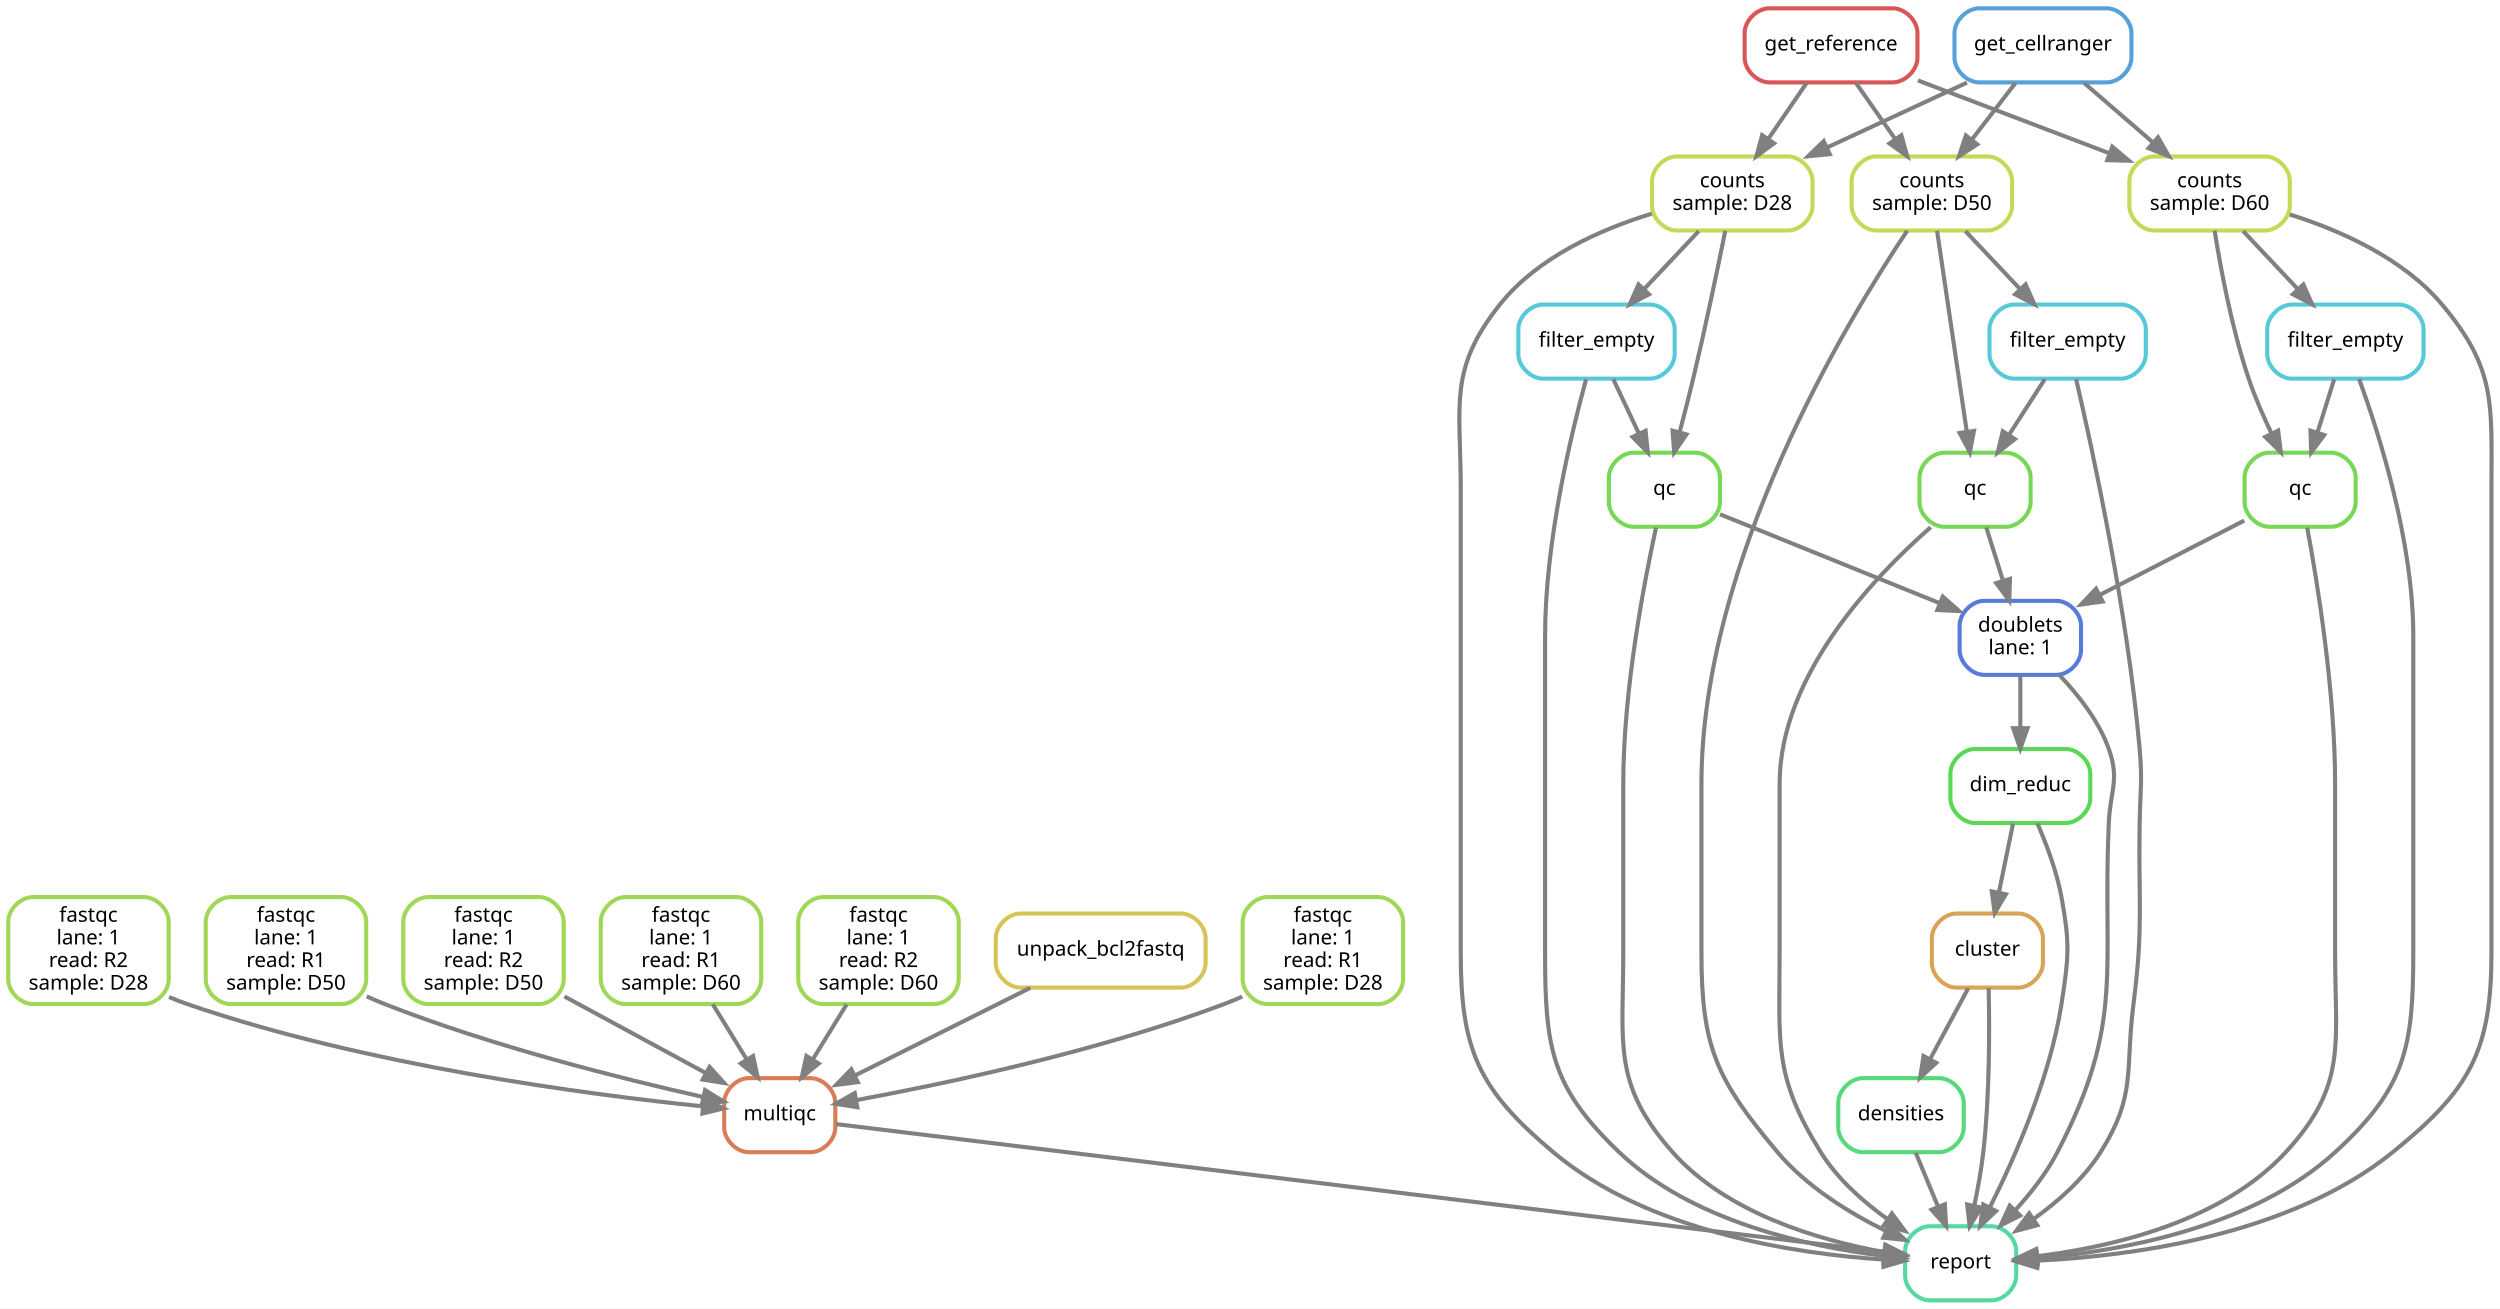
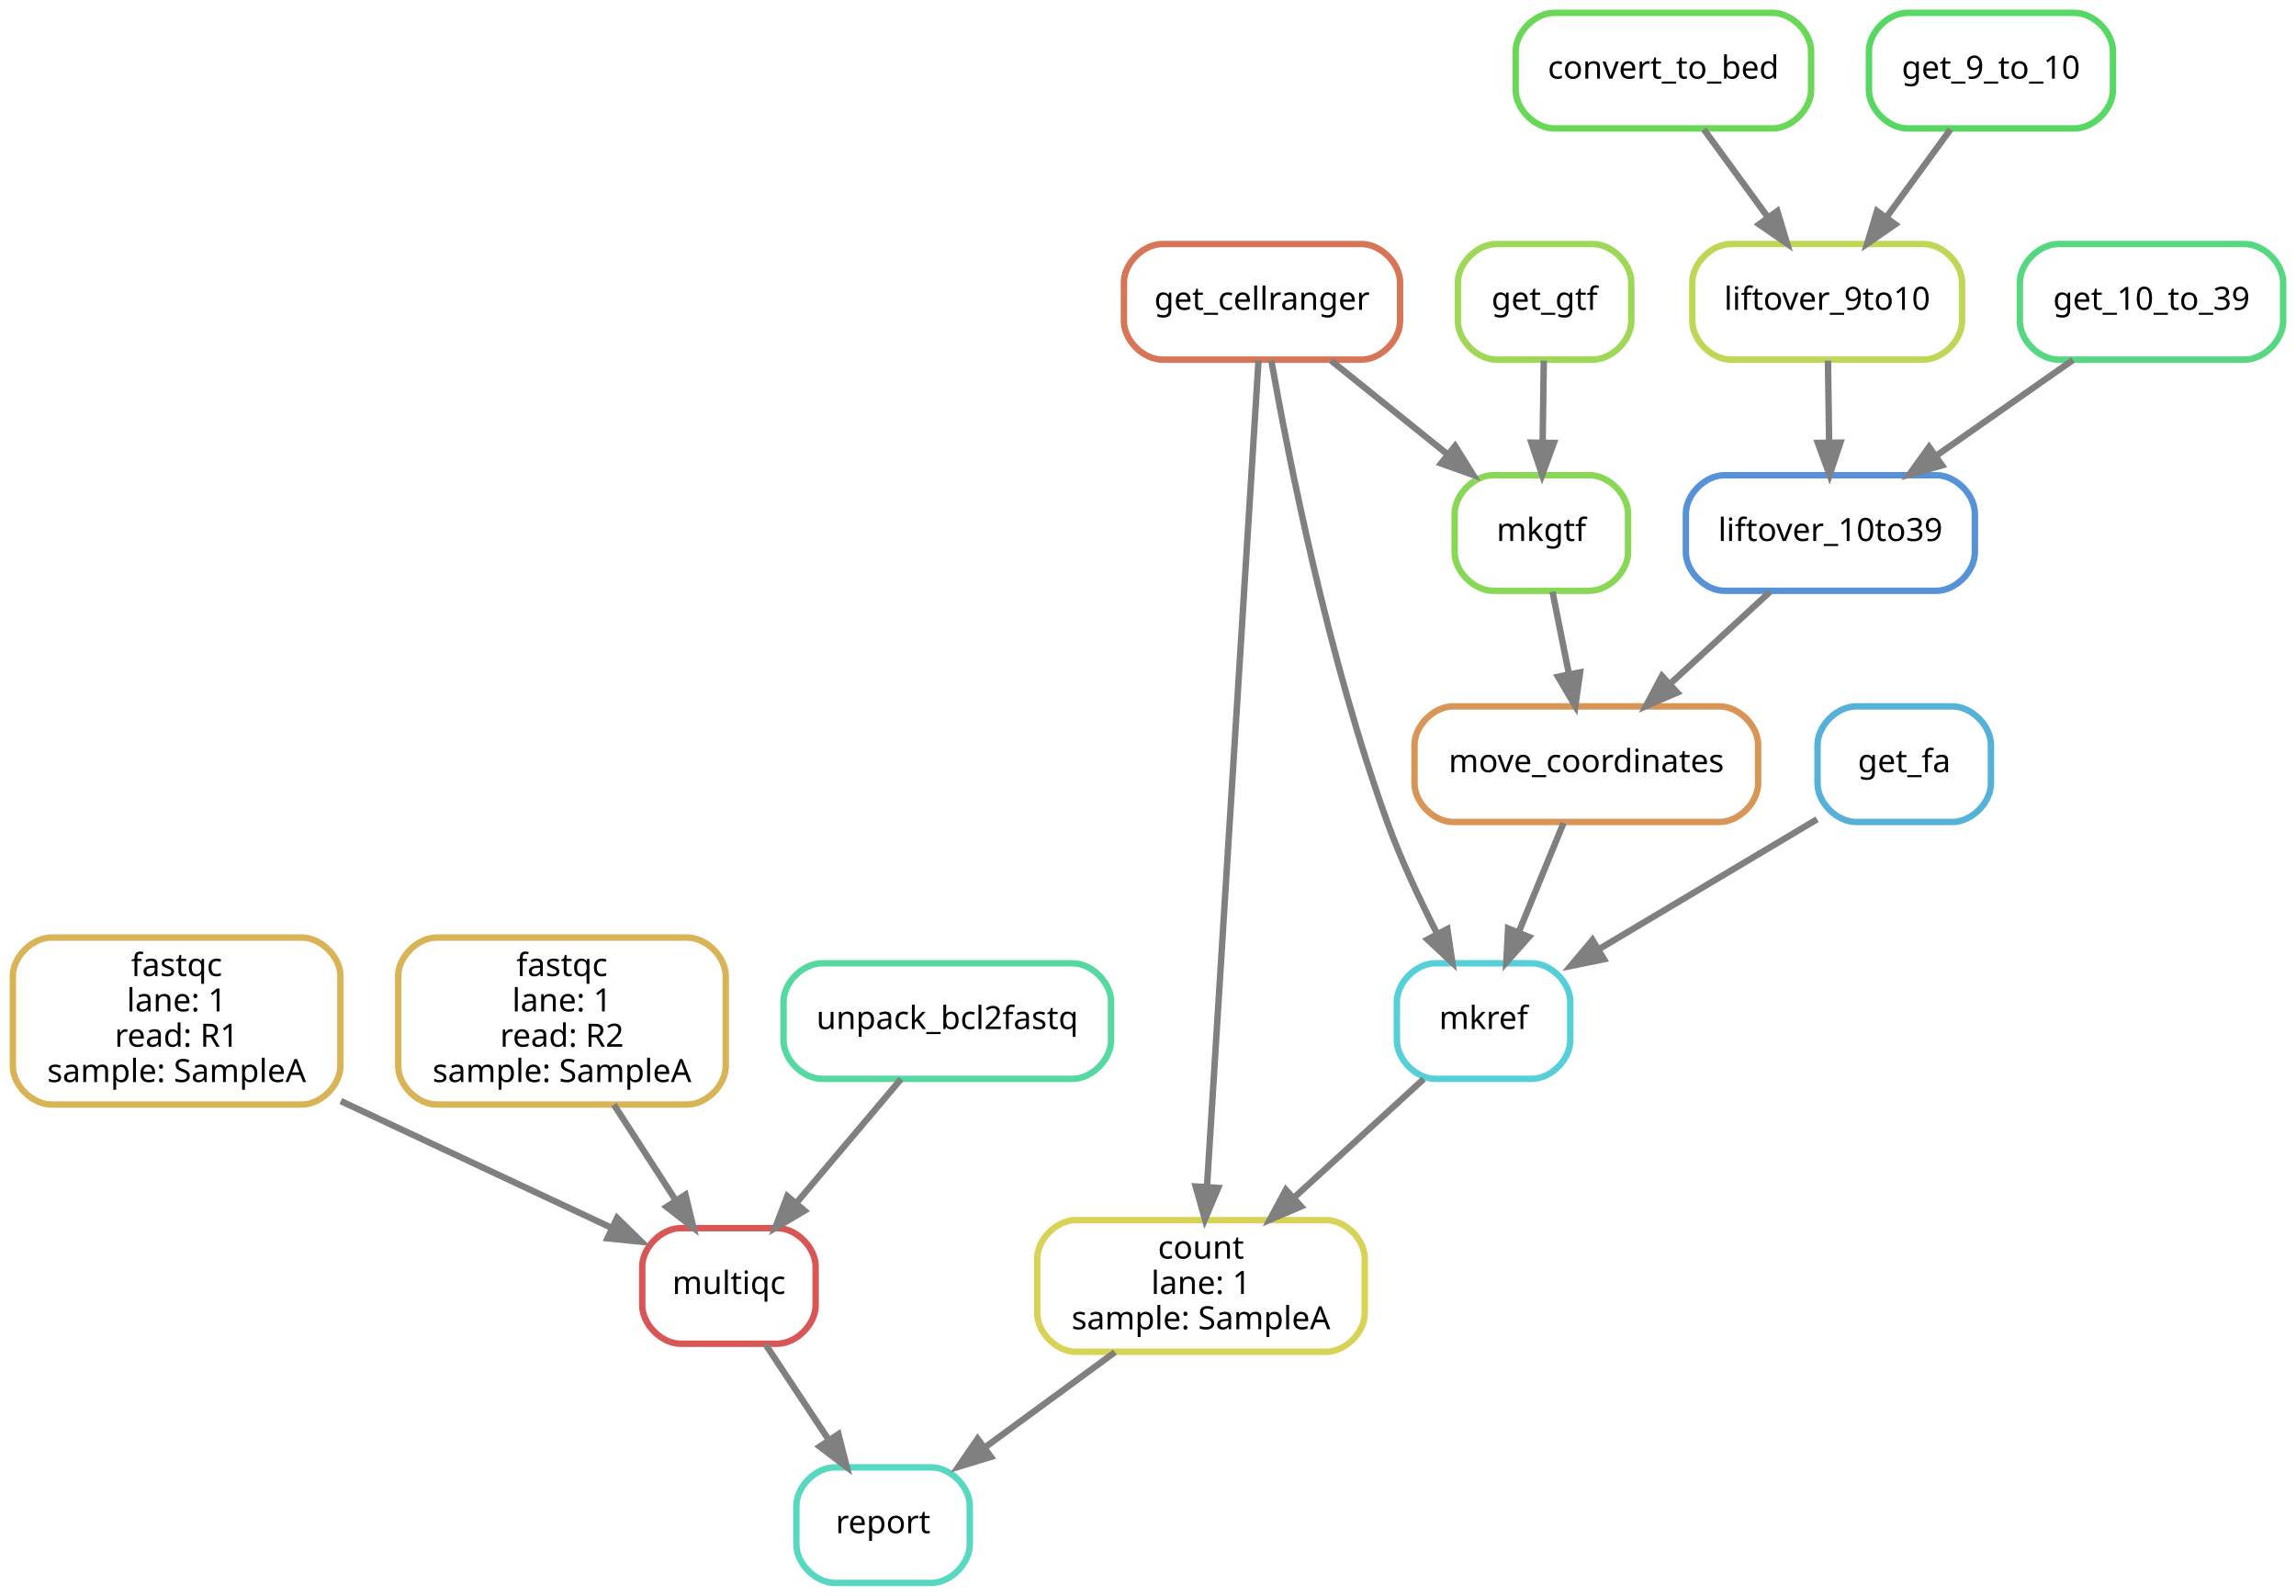
- <svg xmlns="http://www.w3.org/2000/svg" width="1215pt" height="636pt" viewBox="0.00 0.00 1215.15 636.00">
-   <g id="graph0" class="graph" transform="scale(1 1) rotate(0) translate(4 632)">
-     <polygon fill="white" stroke="transparent" points="-4,4 -4,-632 1211.15,-632 1211.15,4 -4,4" />
+ <svg xmlns="http://www.w3.org/2000/svg" width="715pt" height="497pt" viewBox="0.00 0.00 715.00 497.00">
+   <g id="graph0" class="graph" transform="scale(1 1) rotate(0) translate(4 493)">
+     <polygon fill="white" stroke="transparent" points="-4,4 -4,-493 711,-493 711,4 -4,4" />
    <g id="node1" class="node">
-       <path fill="none" stroke="#56d8a2" stroke-width="2" d="M964,-36C964,-36 934,-36 934,-36 928,-36 922,-30 922,-24 922,-24 922,-12 922,-12 922,-6 928,0 934,0 934,0 964,0 964,0 970,0 976,-6 976,-12 976,-12 976,-24 976,-24 976,-30 970,-36 964,-36" />
-       <text text-anchor="middle" x="949" y="-15.5" font-family="sans" font-size="10.00">report</text>
+       <path fill="none" stroke="#56d8c1" stroke-width="2" d="M286,-36C286,-36 256,-36 256,-36 250,-36 244,-30 244,-24 244,-24 244,-12 244,-12 244,-6 250,0 256,0 256,0 286,0 286,0 292,0 298,-6 298,-12 298,-12 298,-24 298,-24 298,-30 292,-36 286,-36" />
+       <text text-anchor="middle" x="271" y="-15.5" font-family="sans" font-size="10.00">report</text>
    </g>
    <g id="node2" class="node">
-       <path fill="none" stroke="#d87d56" stroke-width="2" d="M390,-108C390,-108 360,-108 360,-108 354,-108 348,-102 348,-96 348,-96 348,-84 348,-84 348,-78 354,-72 360,-72 360,-72 390,-72 390,-72 396,-72 402,-78 402,-84 402,-84 402,-96 402,-96 402,-102 396,-108 390,-108" />
-       <text text-anchor="middle" x="375" y="-87.5" font-family="sans" font-size="10.00">multiqc</text>
+       <path fill="none" stroke="#d85656" stroke-width="2" d="M238,-110.5C238,-110.5 208,-110.5 208,-110.5 202,-110.5 196,-104.5 196,-98.5 196,-98.5 196,-86.5 196,-86.5 196,-80.5 202,-74.5 208,-74.5 208,-74.5 238,-74.5 238,-74.5 244,-74.5 250,-80.5 250,-86.5 250,-86.5 250,-98.5 250,-98.5 250,-104.5 244,-110.5 238,-110.5" />
+       <text text-anchor="middle" x="223" y="-90" font-family="sans" font-size="10.00">multiqc</text>
    </g>
    <g id="edge1" class="edge">
-       <path fill="none" stroke="grey" stroke-width="2" d="M402.3,-85.67C495.98,-74.25 804.54,-36.62 911.83,-23.53" />
-       <polygon fill="grey" stroke="grey" stroke-width="2" points="912.37,-26.99 921.87,-22.31 911.52,-20.05 912.37,-26.99" />
+       <path fill="none" stroke="grey" stroke-width="2" d="M234.38,-74.32C240.23,-65.47 247.49,-54.5 254,-44.67" />
+       <polygon fill="grey" stroke="grey" stroke-width="2" points="257.1,-46.33 259.71,-36.06 251.27,-42.46 257.1,-46.33" />
    </g>
    <g id="node3" class="node">
-       <path fill="none" stroke="#9fd856" stroke-width="2" d="M666,-196C666,-196 612,-196 612,-196 606,-196 600,-190 600,-184 600,-184 600,-156 600,-156 600,-150 606,-144 612,-144 612,-144 666,-144 666,-144 672,-144 678,-150 678,-156 678,-156 678,-184 678,-184 678,-190 672,-196 666,-196" />
-       <text text-anchor="middle" x="639" y="-184" font-family="sans" font-size="10.00">fastqc</text>
-       <text text-anchor="middle" x="639" y="-173" font-family="sans" font-size="10.00">lane: 1</text>
-       <text text-anchor="middle" x="639" y="-162" font-family="sans" font-size="10.00">read: R1</text>
-       <text text-anchor="middle" x="639" y="-151" font-family="sans" font-size="10.00">sample: D28</text>
+       <path fill="none" stroke="#d8b456" stroke-width="2" d="M90,-201C90,-201 12,-201 12,-201 6,-201 0,-195 0,-189 0,-189 0,-161 0,-161 0,-155 6,-149 12,-149 12,-149 90,-149 90,-149 96,-149 102,-155 102,-161 102,-161 102,-189 102,-189 102,-195 96,-201 90,-201" />
+       <text text-anchor="middle" x="51" y="-189" font-family="sans" font-size="10.00">fastqc</text>
+       <text text-anchor="middle" x="51" y="-178" font-family="sans" font-size="10.00">lane: 1</text>
+       <text text-anchor="middle" x="51" y="-167" font-family="sans" font-size="10.00">read: R1</text>
+       <text text-anchor="middle" x="51" y="-156" font-family="sans" font-size="10.00">sample: SampleA</text>
+     </g>
+     <g id="edge3" class="edge">
+       <path fill="none" stroke="grey" stroke-width="2" d="M102.14,-150.07C129.24,-137.38 161.9,-122.1 186.43,-110.61" />
+       <polygon fill="grey" stroke="grey" stroke-width="2" points="188.17,-113.67 195.74,-106.26 185.2,-107.33 188.17,-113.67" />
+     </g>
+     <g id="node4" class="node">
+       <path fill="none" stroke="#d8b456" stroke-width="2" d="M210,-201C210,-201 132,-201 132,-201 126,-201 120,-195 120,-189 120,-189 120,-161 120,-161 120,-155 126,-149 132,-149 132,-149 210,-149 210,-149 216,-149 222,-155 222,-161 222,-161 222,-189 222,-189 222,-195 216,-201 210,-201" />
+       <text text-anchor="middle" x="171" y="-189" font-family="sans" font-size="10.00">fastqc</text>
+       <text text-anchor="middle" x="171" y="-178" font-family="sans" font-size="10.00">lane: 1</text>
+       <text text-anchor="middle" x="171" y="-167" font-family="sans" font-size="10.00">read: R2</text>
+       <text text-anchor="middle" x="171" y="-156" font-family="sans" font-size="10.00">sample: SampleA</text>
+     </g>
+     <g id="edge4" class="edge">
+       <path fill="none" stroke="grey" stroke-width="2" d="M187.17,-148.97C193.27,-139.53 200.22,-128.77 206.36,-119.26" />
+       <polygon fill="grey" stroke="grey" stroke-width="2" points="209.46,-120.91 211.95,-110.61 203.58,-117.11 209.46,-120.91" />
+     </g>
+     <g id="node5" class="node">
+       <path fill="none" stroke="#56d8a2" stroke-width="2" d="M330,-193C330,-193 252,-193 252,-193 246,-193 240,-187 240,-181 240,-181 240,-169 240,-169 240,-163 246,-157 252,-157 252,-157 330,-157 330,-157 336,-157 342,-163 342,-169 342,-169 342,-181 342,-181 342,-187 336,-193 330,-193" />
+       <text text-anchor="middle" x="291" y="-172.5" font-family="sans" font-size="10.00">unpack_bcl2fastq</text>
+     </g>
+     <g id="edge5" class="edge">
+       <path fill="none" stroke="grey" stroke-width="2" d="M276.58,-156.93C267.11,-145.72 254.57,-130.88 244.01,-118.37" />
+       <polygon fill="grey" stroke="grey" stroke-width="2" points="246.53,-115.93 237.4,-110.55 241.18,-120.45 246.53,-115.93" />
+     </g>
+     <g id="node6" class="node">
+       <path fill="none" stroke="#d8d356" stroke-width="2" d="M409,-113C409,-113 331,-113 331,-113 325,-113 319,-107 319,-101 319,-101 319,-84 319,-84 319,-78 325,-72 331,-72 331,-72 409,-72 409,-72 415,-72 421,-78 421,-84 421,-84 421,-101 421,-101 421,-107 415,-113 409,-113" />
+       <text text-anchor="middle" x="370" y="-101" font-family="sans" font-size="10.00">count</text>
+       <text text-anchor="middle" x="370" y="-90" font-family="sans" font-size="10.00">lane: 1</text>
+       <text text-anchor="middle" x="370" y="-79" font-family="sans" font-size="10.00">sample: SampleA</text>
+     </g>
+     <g id="edge2" class="edge">
+       <path fill="none" stroke="grey" stroke-width="2" d="M343.21,-71.88C330.71,-62.73 315.75,-51.77 302.7,-42.21" />
+       <polygon fill="grey" stroke="grey" stroke-width="2" points="304.58,-39.25 294.44,-36.17 300.44,-44.9 304.58,-39.25" />
+     </g>
+     <g id="node7" class="node">
+       <path fill="none" stroke="#d87556" stroke-width="2" d="M420,-417C420,-417 358,-417 358,-417 352,-417 346,-411 346,-405 346,-405 346,-393 346,-393 346,-387 352,-381 358,-381 358,-381 420,-381 420,-381 426,-381 432,-387 432,-393 432,-393 432,-405 432,-405 432,-411 426,-417 420,-417" />
+       <text text-anchor="middle" x="389" y="-396.5" font-family="sans" font-size="10.00">get_cellranger</text>
+     </g>
+     <g id="edge6" class="edge">
+       <path fill="none" stroke="grey" stroke-width="2" d="M387.92,-380.76C384.81,-330.92 375.79,-186.28 371.86,-123.34" />
+       <polygon fill="grey" stroke="grey" stroke-width="2" points="375.35,-123.03 371.23,-113.27 368.36,-123.47 375.35,-123.03" />
+     </g>
+     <g id="node8" class="node">
+       <path fill="none" stroke="#56d0d8" stroke-width="2" d="M473,-193C473,-193 443,-193 443,-193 437,-193 431,-187 431,-181 431,-181 431,-169 431,-169 431,-163 437,-157 443,-157 443,-157 473,-157 473,-157 479,-157 485,-163 485,-169 485,-169 485,-181 485,-181 485,-187 479,-193 473,-193" />
+       <text text-anchor="middle" x="458" y="-172.5" font-family="sans" font-size="10.00">mkref</text>
+     </g>
+     <g id="edge10" class="edge">
+       <path fill="none" stroke="grey" stroke-width="2" d="M391.9,-380.72C397.19,-350.84 409.59,-287.84 428,-237 432.24,-225.28 438.1,-212.84 443.5,-202.27" />
+       <polygon fill="grey" stroke="grey" stroke-width="2" points="446.73,-203.65 448.29,-193.17 440.54,-200.4 446.73,-203.65" />
+     </g>
+     <g id="node15" class="node">
+       <path fill="none" stroke="#88d856" stroke-width="2" d="M491,-345C491,-345 461,-345 461,-345 455,-345 449,-339 449,-333 449,-333 449,-321 449,-321 449,-315 455,-309 461,-309 461,-309 491,-309 491,-309 497,-309 503,-315 503,-321 503,-321 503,-333 503,-333 503,-339 497,-345 491,-345" />
+       <text text-anchor="middle" x="476" y="-324.5" font-family="sans" font-size="10.00">mkgtf</text>
+     </g>
+     <g id="edge18" class="edge">
+       <path fill="none" stroke="grey" stroke-width="2" d="M410.51,-380.7C421.46,-371.88 434.95,-361.03 446.82,-351.47" />
+       <polygon fill="grey" stroke="grey" stroke-width="2" points="449.14,-354.1 454.74,-345.1 444.76,-348.65 449.14,-354.1" />
+     </g>
+     <g id="edge7" class="edge">
+       <path fill="none" stroke="grey" stroke-width="2" d="M439.34,-156.93C427.61,-146.2 412.25,-132.15 398.96,-119.99" />
+       <polygon fill="grey" stroke="grey" stroke-width="2" points="401.16,-117.26 391.42,-113.1 396.44,-122.43 401.16,-117.26" />
+     </g>
+     <g id="node9" class="node">
+       <path fill="none" stroke="#d89556" stroke-width="2" d="M531.5,-273C531.5,-273 448.5,-273 448.5,-273 442.5,-273 436.5,-267 436.5,-261 436.5,-261 436.5,-249 436.5,-249 436.5,-243 442.5,-237 448.5,-237 448.5,-237 531.5,-237 531.5,-237 537.5,-237 543.5,-243 543.5,-249 543.5,-249 543.5,-261 543.5,-261 543.5,-267 537.5,-273 531.5,-273" />
+       <text text-anchor="middle" x="490" y="-252.5" font-family="sans" font-size="10.00">move_coordinates</text>
+     </g>
+     <g id="edge8" class="edge">
+       <path fill="none" stroke="grey" stroke-width="2" d="M482.9,-236.69C478.8,-226.69 473.55,-213.91 468.93,-202.65" />
+       <polygon fill="grey" stroke="grey" stroke-width="2" points="472.12,-201.19 465.08,-193.26 465.64,-203.84 472.12,-201.19" />
+     </g>
+     <g id="node10" class="node">
+       <path fill="none" stroke="#5692d8" stroke-width="2" d="M599,-345C599,-345 533,-345 533,-345 527,-345 521,-339 521,-333 521,-333 521,-321 521,-321 521,-315 527,-309 533,-309 533,-309 599,-309 599,-309 605,-309 611,-315 611,-321 611,-321 611,-333 611,-333 611,-339 605,-345 599,-345" />
+       <text text-anchor="middle" x="566" y="-324.5" font-family="sans" font-size="10.00">liftover_10to39</text>
+     </g>
+     <g id="edge11" class="edge">
+       <path fill="none" stroke="grey" stroke-width="2" d="M547.21,-308.7C537.83,-300.05 526.32,-289.45 516.09,-280.03" />
+       <polygon fill="grey" stroke="grey" stroke-width="2" points="518.3,-277.3 508.57,-273.1 513.55,-282.45 518.3,-277.3" />
+     </g>
+     <g id="node11" class="node">
+       <path fill="none" stroke="#bed856" stroke-width="2" d="M595,-417C595,-417 535,-417 535,-417 529,-417 523,-411 523,-405 523,-405 523,-393 523,-393 523,-387 529,-381 535,-381 535,-381 595,-381 595,-381 601,-381 607,-387 607,-393 607,-393 607,-405 607,-405 607,-411 601,-417 595,-417" />
+       <text text-anchor="middle" x="565" y="-396.5" font-family="sans" font-size="10.00">liftover_9to10</text>
+     </g>
+     <g id="edge13" class="edge">
+       <path fill="none" stroke="grey" stroke-width="2" d="M565.25,-380.7C565.36,-372.98 565.49,-363.71 565.61,-355.11" />
+       <polygon fill="grey" stroke="grey" stroke-width="2" points="569.11,-355.15 565.76,-345.1 562.11,-355.05 569.11,-355.15" />
+     </g>
+     <g id="node12" class="node">
+       <path fill="none" stroke="#68d856" stroke-width="2" d="M548,-489C548,-489 480,-489 480,-489 474,-489 468,-483 468,-477 468,-477 468,-465 468,-465 468,-459 474,-453 480,-453 480,-453 548,-453 548,-453 554,-453 560,-459 560,-465 560,-465 560,-477 560,-477 560,-483 554,-489 548,-489" />
+       <text text-anchor="middle" x="514" y="-468.5" font-family="sans" font-size="10.00">convert_to_bed</text>
    </g>
    <g id="edge15" class="edge">
-       <path fill="none" stroke="grey" stroke-width="2" d="M599.79,-147.63C596.85,-146.32 593.9,-145.09 591,-144 530.12,-121.06 455.81,-105.36 412.12,-97.3" />
-       <polygon fill="grey" stroke="grey" stroke-width="2" points="412.69,-93.85 402.23,-95.51 411.44,-100.74 412.69,-93.85" />
+       <path fill="none" stroke="grey" stroke-width="2" d="M526.61,-452.7C532.6,-444.47 539.88,-434.48 546.48,-425.42" />
+       <polygon fill="grey" stroke="grey" stroke-width="2" points="549.48,-427.25 552.54,-417.1 543.82,-423.13 549.48,-427.25" />
    </g>
-     <g id="node4" class="node">
-       <path fill="none" stroke="#9fd856" stroke-width="2" d="M66,-196C66,-196 12,-196 12,-196 6,-196 0,-190 0,-184 0,-184 0,-156 0,-156 0,-150 6,-144 12,-144 12,-144 66,-144 66,-144 72,-144 78,-150 78,-156 78,-156 78,-184 78,-184 78,-190 72,-196 66,-196" />
-       <text text-anchor="middle" x="39" y="-184" font-family="sans" font-size="10.00">fastqc</text>
-       <text text-anchor="middle" x="39" y="-173" font-family="sans" font-size="10.00">lane: 1</text>
-       <text text-anchor="middle" x="39" y="-162" font-family="sans" font-size="10.00">read: R2</text>
-       <text text-anchor="middle" x="39" y="-151" font-family="sans" font-size="10.00">sample: D28</text>
+     <g id="node13" class="node">
+       <path fill="none" stroke="#56d863" stroke-width="2" d="M642,-489C642,-489 590,-489 590,-489 584,-489 578,-483 578,-477 578,-477 578,-465 578,-465 578,-459 584,-453 590,-453 590,-453 642,-453 642,-453 648,-453 654,-459 654,-465 654,-465 654,-477 654,-477 654,-483 648,-489 642,-489" />
+       <text text-anchor="middle" x="616" y="-468.5" font-family="sans" font-size="10.00">get_9_to_10</text>
    </g>
    <g id="edge16" class="edge">
-       <path fill="none" stroke="grey" stroke-width="2" d="M78.14,-147.43C81.09,-146.17 84.07,-145.01 87,-144 173.95,-114.11 281.77,-100 337.59,-94.29" />
-       <polygon fill="grey" stroke="grey" stroke-width="2" points="338.11,-97.76 347.71,-93.29 337.42,-90.79 338.11,-97.76" />
+       <path fill="none" stroke="grey" stroke-width="2" d="M603.39,-452.7C597.4,-444.47 590.12,-434.48 583.52,-425.42" />
+       <polygon fill="grey" stroke="grey" stroke-width="2" points="586.18,-423.13 577.46,-417.1 580.52,-427.25 586.18,-423.13" />
    </g>
-     <g id="node5" class="node">
-       <path fill="none" stroke="#9fd856" stroke-width="2" d="M162,-196C162,-196 108,-196 108,-196 102,-196 96,-190 96,-184 96,-184 96,-156 96,-156 96,-150 102,-144 108,-144 108,-144 162,-144 162,-144 168,-144 174,-150 174,-156 174,-156 174,-184 174,-184 174,-190 168,-196 162,-196" />
-       <text text-anchor="middle" x="135" y="-184" font-family="sans" font-size="10.00">fastqc</text>
-       <text text-anchor="middle" x="135" y="-173" font-family="sans" font-size="10.00">lane: 1</text>
-       <text text-anchor="middle" x="135" y="-162" font-family="sans" font-size="10.00">read: R1</text>
-       <text text-anchor="middle" x="135" y="-151" font-family="sans" font-size="10.00">sample: D50</text>
+     <g id="node14" class="node">
+       <path fill="none" stroke="#56d882" stroke-width="2" d="M695,-417C695,-417 637,-417 637,-417 631,-417 625,-411 625,-405 625,-405 625,-393 625,-393 625,-387 631,-381 637,-381 637,-381 695,-381 695,-381 701,-381 707,-387 707,-393 707,-393 707,-405 707,-405 707,-411 701,-417 695,-417" />
+       <text text-anchor="middle" x="666" y="-396.5" font-family="sans" font-size="10.00">get_10_to_39</text>
+     </g>
+     <g id="edge14" class="edge">
+       <path fill="none" stroke="grey" stroke-width="2" d="M641.54,-380.88C628.7,-371.89 612.8,-360.76 598.91,-351.03" />
+       <polygon fill="grey" stroke="grey" stroke-width="2" points="600.76,-348.06 590.56,-345.19 596.74,-353.79 600.76,-348.06" />
+     </g>
+     <g id="edge12" class="edge">
+       <path fill="none" stroke="grey" stroke-width="2" d="M479.46,-308.7C481,-300.98 482.86,-291.71 484.58,-283.11" />
+       <polygon fill="grey" stroke="grey" stroke-width="2" points="488.05,-283.6 486.58,-273.1 481.19,-282.22 488.05,-283.6" />
+     </g>
+     <g id="node16" class="node">
+       <path fill="none" stroke="#9fd856" stroke-width="2" d="M492,-417C492,-417 462,-417 462,-417 456,-417 450,-411 450,-405 450,-405 450,-393 450,-393 450,-387 456,-381 462,-381 462,-381 492,-381 492,-381 498,-381 504,-387 504,-393 504,-393 504,-405 504,-405 504,-411 498,-417 492,-417" />
+       <text text-anchor="middle" x="477" y="-396.5" font-family="sans" font-size="10.00">get_gtf</text>
    </g>
    <g id="edge17" class="edge">
-       <path fill="none" stroke="grey" stroke-width="2" d="M174.24,-147.72C177.18,-146.39 180.11,-145.13 183,-144 235.29,-123.43 298.54,-107.62 337.79,-98.82" />
-       <polygon fill="grey" stroke="grey" stroke-width="2" points="338.7,-102.2 347.7,-96.63 337.19,-95.37 338.7,-102.2" />
-     </g>
-     <g id="node6" class="node">
-       <path fill="none" stroke="#9fd856" stroke-width="2" d="M258,-196C258,-196 204,-196 204,-196 198,-196 192,-190 192,-184 192,-184 192,-156 192,-156 192,-150 198,-144 204,-144 204,-144 258,-144 258,-144 264,-144 270,-150 270,-156 270,-156 270,-184 270,-184 270,-190 264,-196 258,-196" />
-       <text text-anchor="middle" x="231" y="-184" font-family="sans" font-size="10.00">fastqc</text>
-       <text text-anchor="middle" x="231" y="-173" font-family="sans" font-size="10.00">lane: 1</text>
-       <text text-anchor="middle" x="231" y="-162" font-family="sans" font-size="10.00">read: R2</text>
-       <text text-anchor="middle" x="231" y="-151" font-family="sans" font-size="10.00">sample: D50</text>
-     </g>
-     <g id="edge18" class="edge">
-       <path fill="none" stroke="grey" stroke-width="2" d="M270.35,-147.69C291.82,-136.06 318.21,-121.76 339.11,-110.44" />
-       <polygon fill="grey" stroke="grey" stroke-width="2" points="340.87,-113.47 348,-105.63 337.54,-107.31 340.87,-113.47" />
-     </g>
-     <g id="node7" class="node">
-       <path fill="none" stroke="#9fd856" stroke-width="2" d="M354,-196C354,-196 300,-196 300,-196 294,-196 288,-190 288,-184 288,-184 288,-156 288,-156 288,-150 294,-144 300,-144 300,-144 354,-144 354,-144 360,-144 366,-150 366,-156 366,-156 366,-184 366,-184 366,-190 360,-196 354,-196" />
-       <text text-anchor="middle" x="327" y="-184" font-family="sans" font-size="10.00">fastqc</text>
-       <text text-anchor="middle" x="327" y="-173" font-family="sans" font-size="10.00">lane: 1</text>
-       <text text-anchor="middle" x="327" y="-162" font-family="sans" font-size="10.00">read: R1</text>
-       <text text-anchor="middle" x="327" y="-151" font-family="sans" font-size="10.00">sample: D60</text>
-     </g>
-     <g id="edge19" class="edge">
-       <path fill="none" stroke="grey" stroke-width="2" d="M342.45,-143.89C347.74,-135.3 353.67,-125.67 359,-117.01" />
-       <polygon fill="grey" stroke="grey" stroke-width="2" points="362.03,-118.76 364.29,-108.41 356.06,-115.09 362.03,-118.76" />
-     </g>
-     <g id="node8" class="node">
-       <path fill="none" stroke="#9fd856" stroke-width="2" d="M450,-196C450,-196 396,-196 396,-196 390,-196 384,-190 384,-184 384,-184 384,-156 384,-156 384,-150 390,-144 396,-144 396,-144 450,-144 450,-144 456,-144 462,-150 462,-156 462,-156 462,-184 462,-184 462,-190 456,-196 450,-196" />
-       <text text-anchor="middle" x="423" y="-184" font-family="sans" font-size="10.00">fastqc</text>
-       <text text-anchor="middle" x="423" y="-173" font-family="sans" font-size="10.00">lane: 1</text>
-       <text text-anchor="middle" x="423" y="-162" font-family="sans" font-size="10.00">read: R2</text>
-       <text text-anchor="middle" x="423" y="-151" font-family="sans" font-size="10.00">sample: D60</text>
-     </g>
-     <g id="edge20" class="edge">
-       <path fill="none" stroke="grey" stroke-width="2" d="M407.55,-143.89C402.26,-135.3 396.33,-125.67 391,-117.01" />
-       <polygon fill="grey" stroke="grey" stroke-width="2" points="393.94,-115.09 385.71,-108.41 387.97,-118.76 393.94,-115.09" />
-     </g>
-     <g id="node9" class="node">
-       <path fill="none" stroke="#d8c356" stroke-width="2" d="M570,-188C570,-188 492,-188 492,-188 486,-188 480,-182 480,-176 480,-176 480,-164 480,-164 480,-158 486,-152 492,-152 492,-152 570,-152 570,-152 576,-152 582,-158 582,-164 582,-164 582,-176 582,-176 582,-182 576,-188 570,-188" />
-       <text text-anchor="middle" x="531" y="-167.5" font-family="sans" font-size="10.00">unpack_bcl2fastq</text>
-     </g>
-     <g id="edge21" class="edge">
-       <path fill="none" stroke="grey" stroke-width="2" d="M496.77,-151.88C471.52,-139.26 437.24,-122.12 411.48,-109.24" />
-       <polygon fill="grey" stroke="grey" stroke-width="2" points="412.92,-106.05 402.41,-104.71 409.79,-112.31 412.92,-106.05" />
-     </g>
-     <g id="node10" class="node">
-       <path fill="none" stroke="#c6d856" stroke-width="2" d="M865,-556C865,-556 811,-556 811,-556 805,-556 799,-550 799,-544 799,-544 799,-532 799,-532 799,-526 805,-520 811,-520 811,-520 865,-520 865,-520 871,-520 877,-526 877,-532 877,-532 877,-544 877,-544 877,-550 871,-556 865,-556" />
-       <text text-anchor="middle" x="838" y="-541" font-family="sans" font-size="10.00">counts</text>
-       <text text-anchor="middle" x="838" y="-530" font-family="sans" font-size="10.00">sample: D28</text>
-     </g>
-     <g id="edge2" class="edge">
-       <path fill="none" stroke="grey" stroke-width="2" d="M798.87,-528.19C774.08,-520.59 743.33,-507.08 725,-484 699.84,-452.33 706,-435.45 706,-395 706,-395 706,-395 706,-169 706,-121.48 714.62,-102.58 751,-72 796.93,-33.4 868.24,-22.65 911.58,-19.82" />
-       <polygon fill="grey" stroke="grey" stroke-width="2" points="911.91,-23.3 921.7,-19.26 911.53,-16.31 911.91,-23.3" />
-     </g>
-     <g id="node15" class="node">
-       <path fill="none" stroke="#56c9d8" stroke-width="2" d="M798,-484C798,-484 746,-484 746,-484 740,-484 734,-478 734,-472 734,-472 734,-460 734,-460 734,-454 740,-448 746,-448 746,-448 798,-448 798,-448 804,-448 810,-454 810,-460 810,-460 810,-472 810,-472 810,-478 804,-484 798,-484" />
-       <text text-anchor="middle" x="772" y="-463.5" font-family="sans" font-size="10.00">filter_empty</text>
-     </g>
-     <g id="edge28" class="edge">
-       <path fill="none" stroke="grey" stroke-width="2" d="M821.69,-519.7C813.69,-511.22 803.93,-500.86 795.18,-491.58" />
-       <polygon fill="grey" stroke="grey" stroke-width="2" points="797.53,-488.98 788.13,-484.1 792.44,-493.78 797.53,-488.98" />
-     </g>
-     <g id="node18" class="node">
-       <path fill="none" stroke="#78d856" stroke-width="2" d="M820,-412C820,-412 790,-412 790,-412 784,-412 778,-406 778,-400 778,-400 778,-388 778,-388 778,-382 784,-376 790,-376 790,-376 820,-376 820,-376 826,-376 832,-382 832,-388 832,-388 832,-400 832,-400 832,-406 826,-412 820,-412" />
-       <text text-anchor="middle" x="805" y="-391.5" font-family="sans" font-size="10.00">qc</text>
-     </g>
-     <g id="edge31" class="edge">
-       <path fill="none" stroke="grey" stroke-width="2" d="M834.6,-519.88C830.97,-501.92 824.94,-472.9 819,-448 816.98,-439.54 814.62,-430.36 812.42,-422.06" />
-       <polygon fill="grey" stroke="grey" stroke-width="2" points="815.72,-420.88 809.75,-412.13 808.96,-422.7 815.72,-420.88" />
-     </g>
-     <g id="node11" class="node">
-       <path fill="none" stroke="#56a2d8" stroke-width="2" d="M1020,-628C1020,-628 958,-628 958,-628 952,-628 946,-622 946,-616 946,-616 946,-604 946,-604 946,-598 952,-592 958,-592 958,-592 1020,-592 1020,-592 1026,-592 1032,-598 1032,-604 1032,-604 1032,-616 1032,-616 1032,-622 1026,-628 1020,-628" />
-       <text text-anchor="middle" x="989" y="-607.5" font-family="sans" font-size="10.00">get_cellranger</text>
-     </g>
-     <g id="edge22" class="edge">
-       <path fill="none" stroke="grey" stroke-width="2" d="M952.06,-591.88C931.51,-582.35 905.75,-570.41 883.91,-560.28" />
-       <polygon fill="grey" stroke="grey" stroke-width="2" points="885.36,-557.1 874.82,-556.07 882.42,-563.45 885.36,-557.1" />
-     </g>
-     <g id="node13" class="node">
-       <path fill="none" stroke="#c6d856" stroke-width="2" d="M962,-556C962,-556 908,-556 908,-556 902,-556 896,-550 896,-544 896,-544 896,-532 896,-532 896,-526 902,-520 908,-520 908,-520 962,-520 962,-520 968,-520 974,-526 974,-532 974,-532 974,-544 974,-544 974,-550 968,-556 962,-556" />
-       <text text-anchor="middle" x="935" y="-541" font-family="sans" font-size="10.00">counts</text>
-       <text text-anchor="middle" x="935" y="-530" font-family="sans" font-size="10.00">sample: D50</text>
-     </g>
-     <g id="edge24" class="edge">
-       <path fill="none" stroke="grey" stroke-width="2" d="M975.65,-591.7C969.24,-583.39 961.44,-573.28 954.39,-564.14" />
-       <polygon fill="grey" stroke="grey" stroke-width="2" points="957.07,-561.88 948.19,-556.1 951.53,-566.16 957.07,-561.88" />
-     </g>
-     <g id="node14" class="node">
-       <path fill="none" stroke="#c6d856" stroke-width="2" d="M1097,-556C1097,-556 1043,-556 1043,-556 1037,-556 1031,-550 1031,-544 1031,-544 1031,-532 1031,-532 1031,-526 1037,-520 1043,-520 1043,-520 1097,-520 1097,-520 1103,-520 1109,-526 1109,-532 1109,-532 1109,-544 1109,-544 1109,-550 1103,-556 1097,-556" />
-       <text text-anchor="middle" x="1070" y="-541" font-family="sans" font-size="10.00">counts</text>
-       <text text-anchor="middle" x="1070" y="-530" font-family="sans" font-size="10.00">sample: D60</text>
-     </g>
-     <g id="edge26" class="edge">
-       <path fill="none" stroke="grey" stroke-width="2" d="M1009.02,-591.7C1019.13,-582.97 1031.54,-572.24 1042.52,-562.75" />
-       <polygon fill="grey" stroke="grey" stroke-width="2" points="1044.93,-565.29 1050.21,-556.1 1040.35,-559.99 1044.93,-565.29" />
-     </g>
-     <g id="node12" class="node">
-       <path fill="none" stroke="#d85656" stroke-width="2" d="M916,-628C916,-628 856,-628 856,-628 850,-628 844,-622 844,-616 844,-616 844,-604 844,-604 844,-598 850,-592 856,-592 856,-592 916,-592 916,-592 922,-592 928,-598 928,-604 928,-604 928,-616 928,-616 928,-622 922,-628 916,-628" />
-       <text text-anchor="middle" x="886" y="-607.5" font-family="sans" font-size="10.00">get_reference</text>
-     </g>
-     <g id="edge23" class="edge">
-       <path fill="none" stroke="grey" stroke-width="2" d="M874.13,-591.7C868.5,-583.47 861.65,-573.48 855.43,-564.42" />
-       <polygon fill="grey" stroke="grey" stroke-width="2" points="858.27,-562.37 849.73,-556.1 852.5,-566.33 858.27,-562.37" />
-     </g>
-     <g id="edge25" class="edge">
-       <path fill="none" stroke="grey" stroke-width="2" d="M898.11,-591.7C903.87,-583.47 910.86,-573.48 917.21,-564.42" />
-       <polygon fill="grey" stroke="grey" stroke-width="2" points="920.16,-566.3 923.03,-556.1 914.42,-562.29 920.16,-566.3" />
-     </g>
-     <g id="edge27" class="edge">
-       <path fill="none" stroke="grey" stroke-width="2" d="M928.21,-592.94C955.95,-582.39 992.33,-568.55 1021.3,-557.53" />
-       <polygon fill="grey" stroke="grey" stroke-width="2" points="1022.71,-560.74 1030.81,-553.91 1020.22,-554.19 1022.71,-560.74" />
-     </g>
-     <g id="edge3" class="edge">
-       <path fill="none" stroke="grey" stroke-width="2" d="M923.01,-519.86C894.12,-476.81 823,-359.78 823,-251 823,-251 823,-251 823,-169 823,-122.86 830.31,-107.32 860,-72 874.09,-55.24 894.92,-42.43 912.88,-33.61" />
-       <polygon fill="grey" stroke="grey" stroke-width="2" points="914.39,-36.77 921.96,-29.36 911.42,-30.43 914.39,-36.77" />
-     </g>
-     <g id="node16" class="node">
-       <path fill="none" stroke="#56c9d8" stroke-width="2" d="M1027,-484C1027,-484 975,-484 975,-484 969,-484 963,-478 963,-472 963,-472 963,-460 963,-460 963,-454 969,-448 975,-448 975,-448 1027,-448 1027,-448 1033,-448 1039,-454 1039,-460 1039,-460 1039,-472 1039,-472 1039,-478 1033,-484 1027,-484" />
-       <text text-anchor="middle" x="1001" y="-463.5" font-family="sans" font-size="10.00">filter_empty</text>
-     </g>
-     <g id="edge29" class="edge">
-       <path fill="none" stroke="grey" stroke-width="2" d="M951.31,-519.7C959.31,-511.22 969.07,-500.86 977.82,-491.58" />
-       <polygon fill="grey" stroke="grey" stroke-width="2" points="980.56,-493.78 984.87,-484.1 975.47,-488.98 980.56,-493.78" />
-     </g>
-     <g id="node19" class="node">
-       <path fill="none" stroke="#78d856" stroke-width="2" d="M971,-412C971,-412 941,-412 941,-412 935,-412 929,-406 929,-400 929,-400 929,-388 929,-388 929,-382 935,-376 941,-376 941,-376 971,-376 971,-376 977,-376 983,-382 983,-388 983,-388 983,-400 983,-400 983,-406 977,-412 971,-412" />
-       <text text-anchor="middle" x="956" y="-391.5" font-family="sans" font-size="10.00">qc</text>
-     </g>
-     <g id="edge33" class="edge">
-       <path fill="none" stroke="grey" stroke-width="2" d="M937.53,-519.87C941.11,-495.67 947.69,-451.21 951.95,-422.39" />
-       <polygon fill="grey" stroke="grey" stroke-width="2" points="955.46,-422.59 953.46,-412.19 948.53,-421.57 955.46,-422.59" />
-     </g>
-     <g id="edge4" class="edge">
-       <path fill="none" stroke="grey" stroke-width="2" d="M1109,-527.78C1133.58,-520.03 1164.13,-506.5 1183,-484 1209.32,-452.61 1207,-435.97 1207,-395 1207,-395 1207,-395 1207,-169 1207,-120.9 1196.42,-102.22 1159,-72 1108.79,-31.46 1031.51,-21.45 986.03,-19.27" />
-       <polygon fill="grey" stroke="grey" stroke-width="2" points="986.14,-15.77 976.01,-18.88 985.87,-22.76 986.14,-15.77" />
+       <path fill="none" stroke="grey" stroke-width="2" d="M476.75,-380.7C476.64,-372.98 476.51,-363.71 476.39,-355.11" />
+       <polygon fill="grey" stroke="grey" stroke-width="2" points="479.89,-355.05 476.24,-345.1 472.89,-355.15 479.89,-355.05" />
    </g>
    <g id="node17" class="node">
-       <path fill="none" stroke="#56c9d8" stroke-width="2" d="M1162,-484C1162,-484 1110,-484 1110,-484 1104,-484 1098,-478 1098,-472 1098,-472 1098,-460 1098,-460 1098,-454 1104,-448 1110,-448 1110,-448 1162,-448 1162,-448 1168,-448 1174,-454 1174,-460 1174,-460 1174,-472 1174,-472 1174,-478 1168,-484 1162,-484" />
-       <text text-anchor="middle" x="1136" y="-463.5" font-family="sans" font-size="10.00">filter_empty</text>
-     </g>
-     <g id="edge30" class="edge">
-       <path fill="none" stroke="grey" stroke-width="2" d="M1086.31,-519.7C1094.31,-511.22 1104.07,-500.86 1112.82,-491.58" />
-       <polygon fill="grey" stroke="grey" stroke-width="2" points="1115.56,-493.78 1119.87,-484.1 1110.47,-488.98 1115.56,-493.78" />
-     </g>
-     <g id="node20" class="node">
-       <path fill="none" stroke="#78d856" stroke-width="2" d="M1129,-412C1129,-412 1099,-412 1099,-412 1093,-412 1087,-406 1087,-400 1087,-400 1087,-388 1087,-388 1087,-382 1093,-376 1099,-376 1099,-376 1129,-376 1129,-376 1135,-376 1141,-382 1141,-388 1141,-388 1141,-400 1141,-400 1141,-406 1135,-412 1129,-412" />
-       <text text-anchor="middle" x="1114" y="-391.5" font-family="sans" font-size="10.00">qc</text>
-     </g>
-     <g id="edge35" class="edge">
-       <path fill="none" stroke="grey" stroke-width="2" d="M1072.44,-519.96C1075.31,-501.81 1080.76,-472.4 1089,-448 1091.99,-439.13 1096.06,-429.79 1100.05,-421.47" />
-       <polygon fill="grey" stroke="grey" stroke-width="2" points="1103.32,-422.76 1104.62,-412.25 1097.05,-419.65 1103.32,-422.76" />
-     </g>
-     <g id="edge5" class="edge">
-       <path fill="none" stroke="grey" stroke-width="2" d="M766.94,-447.68C759.64,-421.11 747,-368.56 747,-323 747,-323 747,-323 747,-169 747,-123.02 749.74,-103.75 783,-72 818.05,-38.54 874.23,-26.2 911.38,-21.65" />
-       <polygon fill="grey" stroke="grey" stroke-width="2" points="912.22,-25.08 921.78,-20.52 911.46,-18.12 912.22,-25.08" />
-     </g>
-     <g id="edge32" class="edge">
-       <path fill="none" stroke="grey" stroke-width="2" d="M780.16,-447.7C783.91,-439.73 788.45,-430.1 792.62,-421.26" />
-       <polygon fill="grey" stroke="grey" stroke-width="2" points="795.84,-422.64 796.94,-412.1 789.51,-419.66 795.84,-422.64" />
-     </g>
-     <g id="edge6" class="edge">
-       <path fill="none" stroke="grey" stroke-width="2" d="M1005.12,-447.74C1013.03,-413.65 1030.08,-335.13 1036,-268 1037.4,-252.06 1036.27,-248 1036,-232 1035.33,-192.87 1037.93,-182.82 1033,-144 1028.87,-111.48 1034.52,-99.71 1017,-72 1008.89,-59.17 996.54,-48.19 984.58,-39.61" />
-       <polygon fill="grey" stroke="grey" stroke-width="2" points="986.24,-36.51 976,-33.79 982.31,-42.3 986.24,-36.51" />
-     </g>
-     <g id="edge34" class="edge">
-       <path fill="none" stroke="grey" stroke-width="2" d="M989.88,-447.7C984.64,-439.56 978.3,-429.69 972.52,-420.7" />
-       <polygon fill="grey" stroke="grey" stroke-width="2" points="975.35,-418.62 967,-412.1 969.46,-422.41 975.35,-418.62" />
-     </g>
-     <g id="edge7" class="edge">
-       <path fill="none" stroke="grey" stroke-width="2" d="M1142.68,-447.81C1152.32,-421.4 1169,-369.06 1169,-323 1169,-323 1169,-323 1169,-169 1169,-122.7 1165.18,-103.23 1131,-72 1090.77,-35.24 1026.44,-23.86 986.02,-20.41" />
-       <polygon fill="grey" stroke="grey" stroke-width="2" points="986.26,-16.92 976.04,-19.67 985.75,-23.9 986.26,-16.92" />
-     </g>
-     <g id="edge36" class="edge">
-       <path fill="none" stroke="grey" stroke-width="2" d="M1130.56,-447.7C1128.11,-439.9 1125.16,-430.51 1122.43,-421.83" />
-       <polygon fill="grey" stroke="grey" stroke-width="2" points="1125.71,-420.59 1119.38,-412.1 1119.04,-422.69 1125.71,-420.59" />
-     </g>
-     <g id="edge8" class="edge">
-       <path fill="none" stroke="grey" stroke-width="2" d="M800.95,-375.62C795.11,-348.97 785,-296.31 785,-251 785,-251 785,-251 785,-169 785,-124.59 779.53,-105.22 809,-72 835.27,-42.4 879.82,-29.26 911.62,-23.47" />
-       <polygon fill="grey" stroke="grey" stroke-width="2" points="912.57,-26.86 921.86,-21.78 911.43,-19.96 912.57,-26.86" />
-     </g>
-     <g id="node21" class="node">
-       <path fill="none" stroke="#567bd8" stroke-width="2" d="M995.5,-340C995.5,-340 960.5,-340 960.5,-340 954.5,-340 948.5,-334 948.5,-328 948.5,-328 948.5,-316 948.5,-316 948.5,-310 954.5,-304 960.5,-304 960.5,-304 995.5,-304 995.5,-304 1001.5,-304 1007.5,-310 1007.5,-316 1007.5,-316 1007.5,-328 1007.5,-328 1007.5,-334 1001.5,-340 995.5,-340" />
-       <text text-anchor="middle" x="978" y="-325" font-family="sans" font-size="10.00">doublets</text>
-       <text text-anchor="middle" x="978" y="-314" font-family="sans" font-size="10.00">lane: 1</text>
-     </g>
-     <g id="edge37" class="edge">
-       <path fill="none" stroke="grey" stroke-width="2" d="M832.03,-382.06C860.62,-370.49 906.02,-352.13 938.59,-338.94" />
-       <polygon fill="grey" stroke="grey" stroke-width="2" points="940.3,-342.03 948.26,-335.03 937.68,-335.54 940.3,-342.03" />
+       <path fill="none" stroke="#56b1d8" stroke-width="2" d="M604,-273C604,-273 574,-273 574,-273 568,-273 562,-267 562,-261 562,-261 562,-249 562,-249 562,-243 568,-237 574,-237 574,-237 604,-237 604,-237 610,-237 616,-243 616,-249 616,-249 616,-261 616,-261 616,-267 610,-273 604,-273" />
+       <text text-anchor="middle" x="589" y="-252.5" font-family="sans" font-size="10.00">get_fa</text>
    </g>
    <g id="edge9" class="edge">
-       <path fill="none" stroke="grey" stroke-width="2" d="M934.44,-375.78C906.41,-351.28 861,-303.5 861,-251 861,-251 861,-251 861,-169 861,-124.98 857.77,-109.39 881,-72 889.01,-59.11 901.34,-48.12 913.32,-39.54" />
-       <polygon fill="grey" stroke="grey" stroke-width="2" points="915.58,-42.23 921.9,-33.73 911.66,-36.43 915.58,-42.23" />
-     </g>
-     <g id="edge38" class="edge">
-       <path fill="none" stroke="grey" stroke-width="2" d="M961.44,-375.7C963.89,-367.9 966.84,-358.51 969.57,-349.83" />
-       <polygon fill="grey" stroke="grey" stroke-width="2" points="972.96,-350.69 972.62,-340.1 966.29,-348.59 972.96,-350.69" />
-     </g>
-     <g id="edge10" class="edge">
-       <path fill="none" stroke="grey" stroke-width="2" d="M1117.44,-375.59C1122.41,-348.9 1131,-296.19 1131,-251 1131,-251 1131,-251 1131,-169 1131,-124.59 1137.1,-104.65 1107,-72 1075.76,-38.12 1022.23,-25.88 986.24,-21.47" />
-       <polygon fill="grey" stroke="grey" stroke-width="2" points="986.45,-17.97 976.14,-20.38 985.7,-24.93 986.45,-17.97" />
-     </g>
-     <g id="edge39" class="edge">
-       <path fill="none" stroke="grey" stroke-width="2" d="M1086.81,-379C1066.64,-368.62 1038.87,-354.33 1016.44,-342.79" />
-       <polygon fill="grey" stroke="grey" stroke-width="2" points="1018,-339.65 1007.5,-338.19 1014.79,-345.87 1018,-339.65" />
-     </g>
-     <g id="edge11" class="edge">
-       <path fill="none" stroke="grey" stroke-width="2" d="M997.04,-303.84C1006.18,-294.3 1016.17,-281.62 1021,-268 1026.35,-252.92 1021.73,-247.98 1021,-232 1017.74,-160.1 1029.15,-135.88 996,-72 990.71,-61.8 983.02,-51.99 975.39,-43.64" />
-       <polygon fill="grey" stroke="grey" stroke-width="2" points="977.92,-41.22 968.47,-36.42 972.86,-46.06 977.92,-41.22" />
-     </g>
-     <g id="node22" class="node">
-       <path fill="none" stroke="#59d856" stroke-width="2" d="M1000,-268C1000,-268 956,-268 956,-268 950,-268 944,-262 944,-256 944,-256 944,-244 944,-244 944,-238 950,-232 956,-232 956,-232 1000,-232 1000,-232 1006,-232 1012,-238 1012,-244 1012,-244 1012,-256 1012,-256 1012,-262 1006,-268 1000,-268" />
-       <text text-anchor="middle" x="978" y="-247.5" font-family="sans" font-size="10.00">dim_reduc</text>
-     </g>
-     <g id="edge40" class="edge">
-       <path fill="none" stroke="grey" stroke-width="2" d="M978,-303.7C978,-295.98 978,-286.71 978,-278.11" />
-       <polygon fill="grey" stroke="grey" stroke-width="2" points="981.5,-278.1 978,-268.1 974.5,-278.1 981.5,-278.1" />
-     </g>
-     <g id="edge12" class="edge">
-       <path fill="none" stroke="grey" stroke-width="2" d="M986.31,-231.79C990.74,-221.63 995.74,-208.38 998,-196 1002.15,-173.26 1001.56,-166.84 998,-144 992.42,-108.22 975.57,-69.82 963.18,-45.17" />
-       <polygon fill="grey" stroke="grey" stroke-width="2" points="966.2,-43.4 958.51,-36.12 959.98,-46.61 966.2,-43.4" />
-     </g>
-     <g id="node23" class="node">
-       <path fill="none" stroke="#d8a456" stroke-width="2" d="M977,-188C977,-188 947,-188 947,-188 941,-188 935,-182 935,-176 935,-176 935,-164 935,-164 935,-158 941,-152 947,-152 947,-152 977,-152 977,-152 983,-152 989,-158 989,-164 989,-164 989,-176 989,-176 989,-182 983,-188 977,-188" />
-       <text text-anchor="middle" x="962" y="-167.5" font-family="sans" font-size="10.00">cluster</text>
-     </g>
-     <g id="edge41" class="edge">
-       <path fill="none" stroke="grey" stroke-width="2" d="M974.45,-231.69C972.44,-221.89 969.88,-209.42 967.61,-198.33" />
-       <polygon fill="grey" stroke="grey" stroke-width="2" points="970.98,-197.36 965.54,-188.26 964.12,-198.76 970.98,-197.36" />
-     </g>
-     <g id="edge13" class="edge">
-       <path fill="none" stroke="grey" stroke-width="2" d="M962.6,-151.77C963.05,-132.32 963.14,-99.78 960,-72 959.03,-63.46 957.36,-54.27 955.6,-45.97" />
-       <polygon fill="grey" stroke="grey" stroke-width="2" points="958.98,-45.05 953.37,-36.06 952.15,-46.58 958.98,-45.05" />
-     </g>
-     <g id="node24" class="node">
-       <path fill="none" stroke="#56d87b" stroke-width="2" d="M938.5,-108C938.5,-108 901.5,-108 901.5,-108 895.5,-108 889.5,-102 889.5,-96 889.5,-96 889.5,-84 889.5,-84 889.5,-78 895.5,-72 901.5,-72 901.5,-72 938.5,-72 938.5,-72 944.5,-72 950.5,-78 950.5,-84 950.5,-84 950.5,-96 950.5,-96 950.5,-102 944.5,-108 938.5,-108" />
-       <text text-anchor="middle" x="920" y="-87.5" font-family="sans" font-size="10.00">densities</text>
-     </g>
-     <g id="edge42" class="edge">
-       <path fill="none" stroke="grey" stroke-width="2" d="M952.68,-151.69C947.24,-141.59 940.27,-128.65 934.17,-117.31" />
-       <polygon fill="grey" stroke="grey" stroke-width="2" points="937.12,-115.41 929.3,-108.26 930.95,-118.73 937.12,-115.41" />
-     </g>
-     <g id="edge14" class="edge">
-       <path fill="none" stroke="grey" stroke-width="2" d="M927.17,-71.7C930.43,-63.81 934.37,-54.3 938,-45.55" />
-       <polygon fill="grey" stroke="grey" stroke-width="2" points="941.32,-46.68 941.91,-36.1 934.85,-44 941.32,-46.68" />
+       <path fill="none" stroke="grey" stroke-width="2" d="M561.86,-237.84C542.18,-226.12 515.38,-210.17 493.94,-197.4" />
+       <polygon fill="grey" stroke="grey" stroke-width="2" points="495.49,-194.25 485.11,-192.14 491.91,-200.26 495.49,-194.25" />
    </g>
  </g>
</svg>
